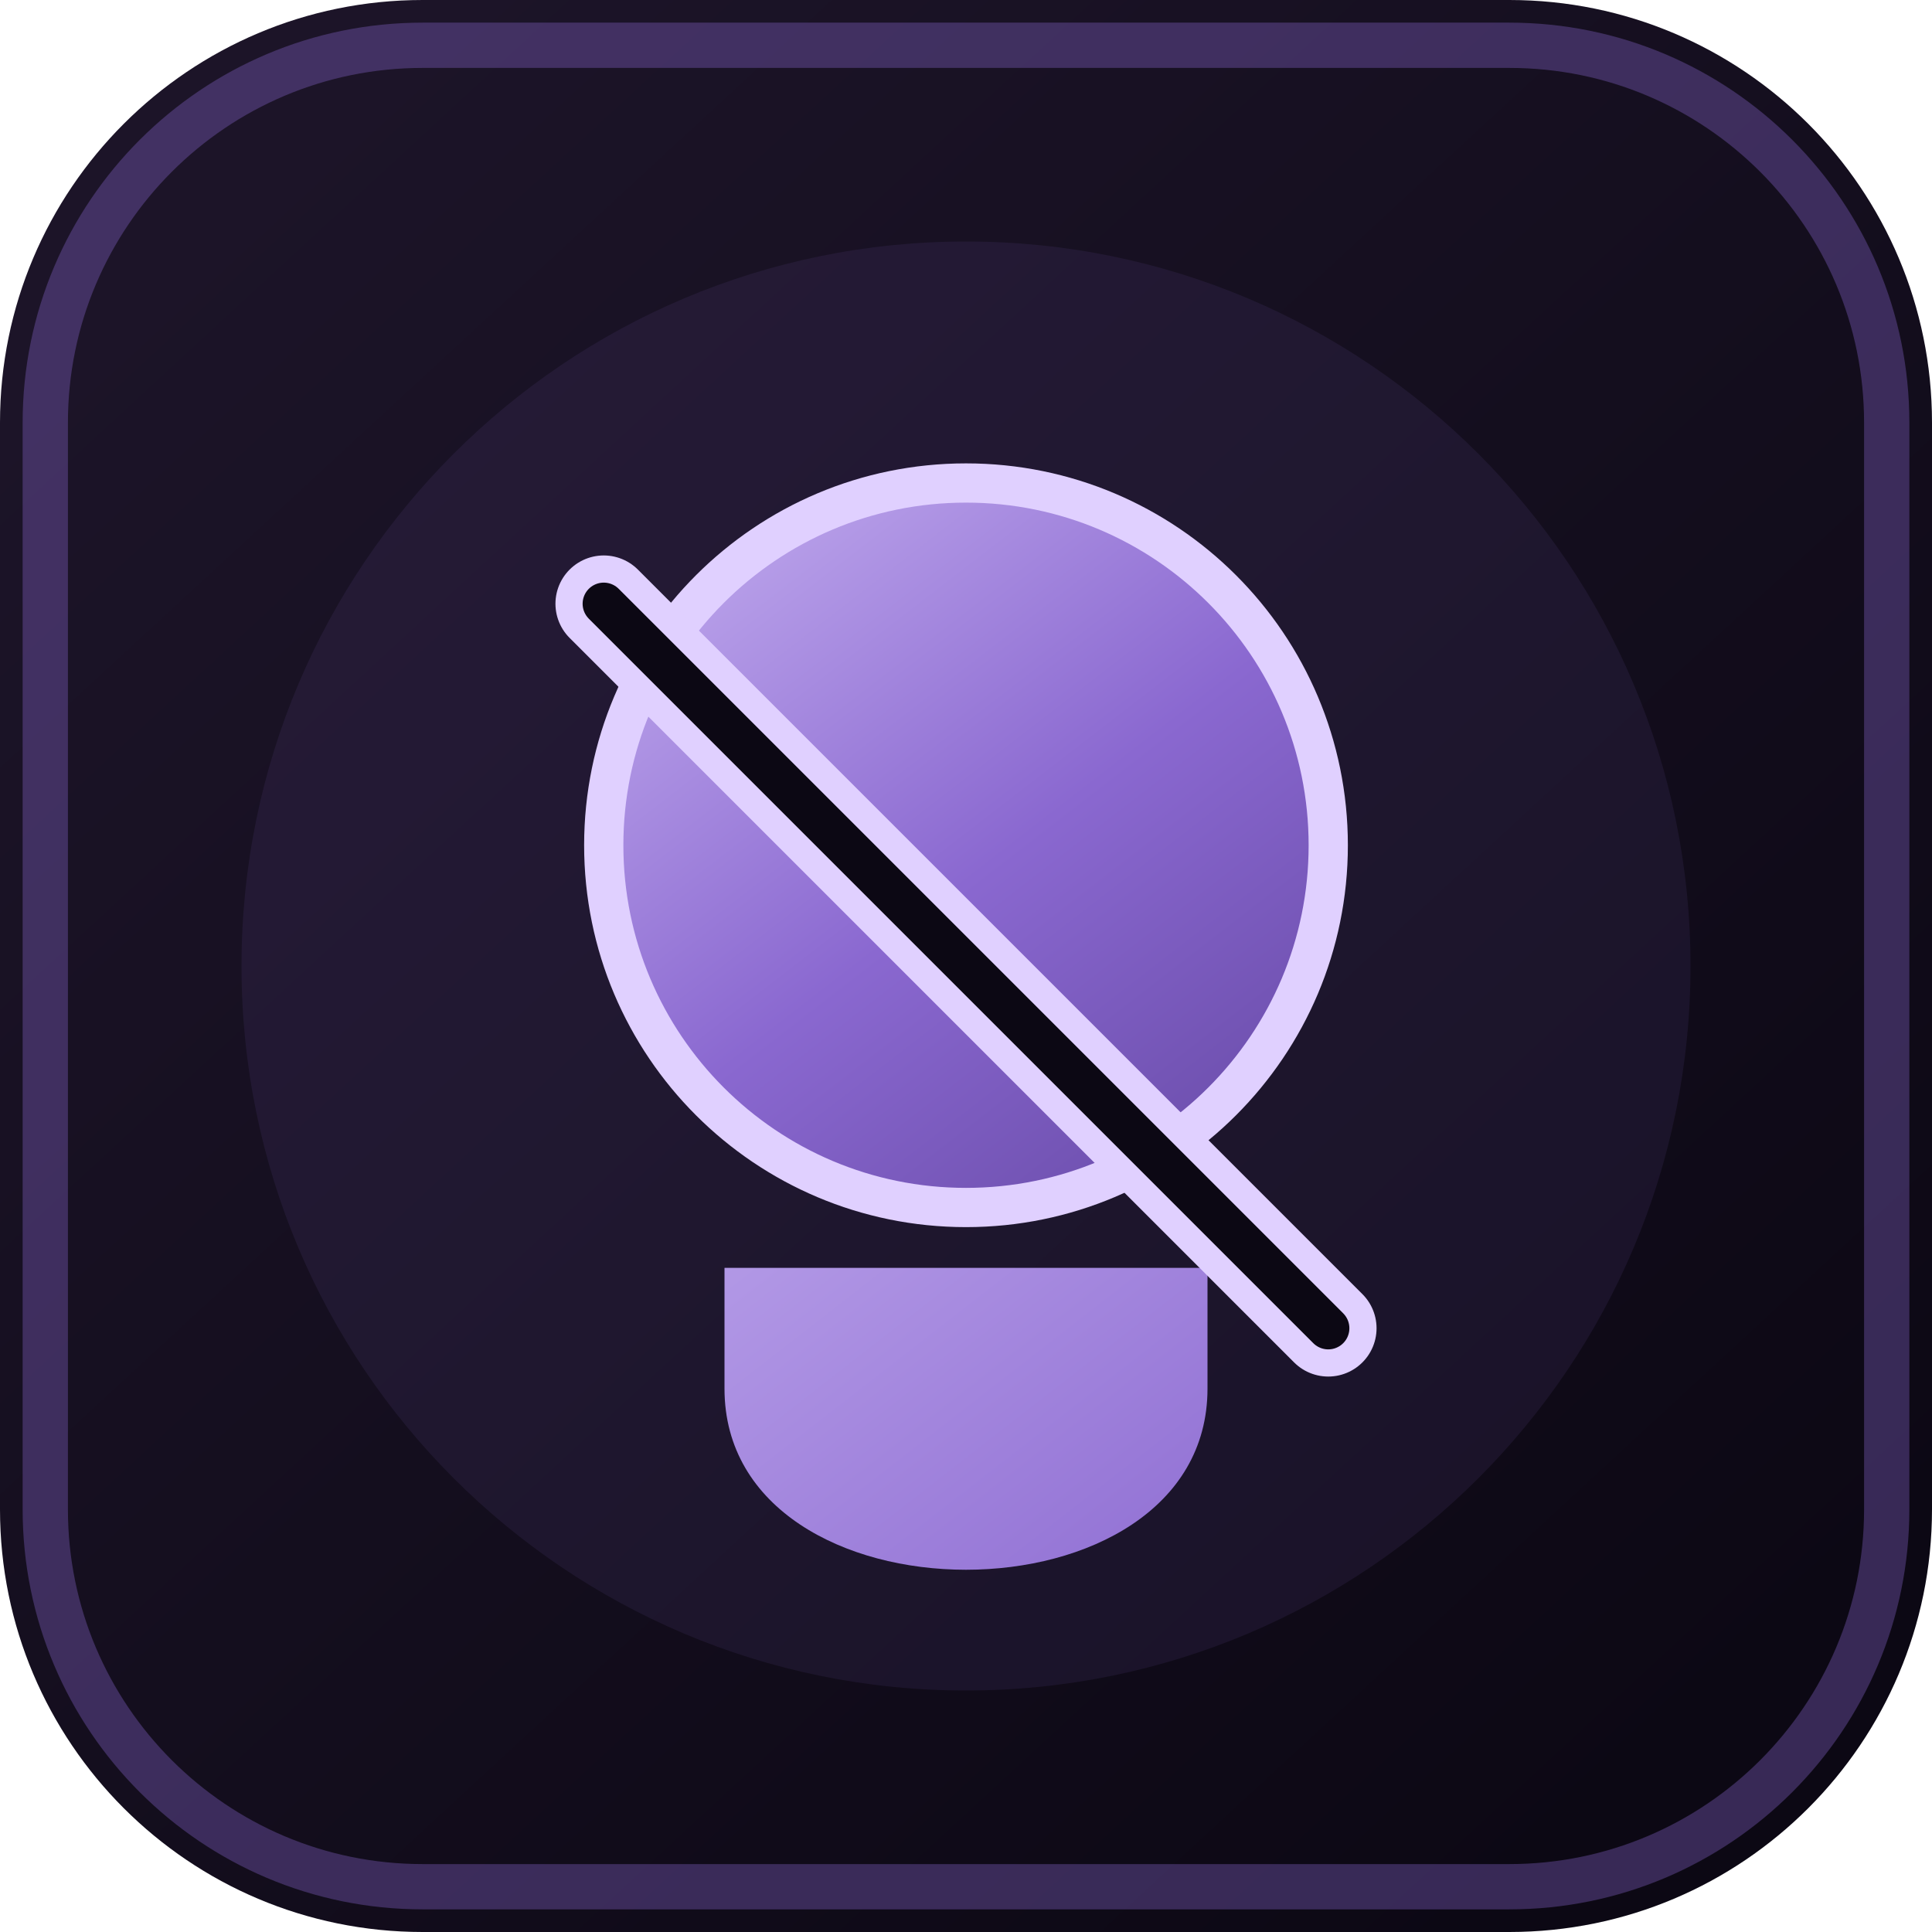
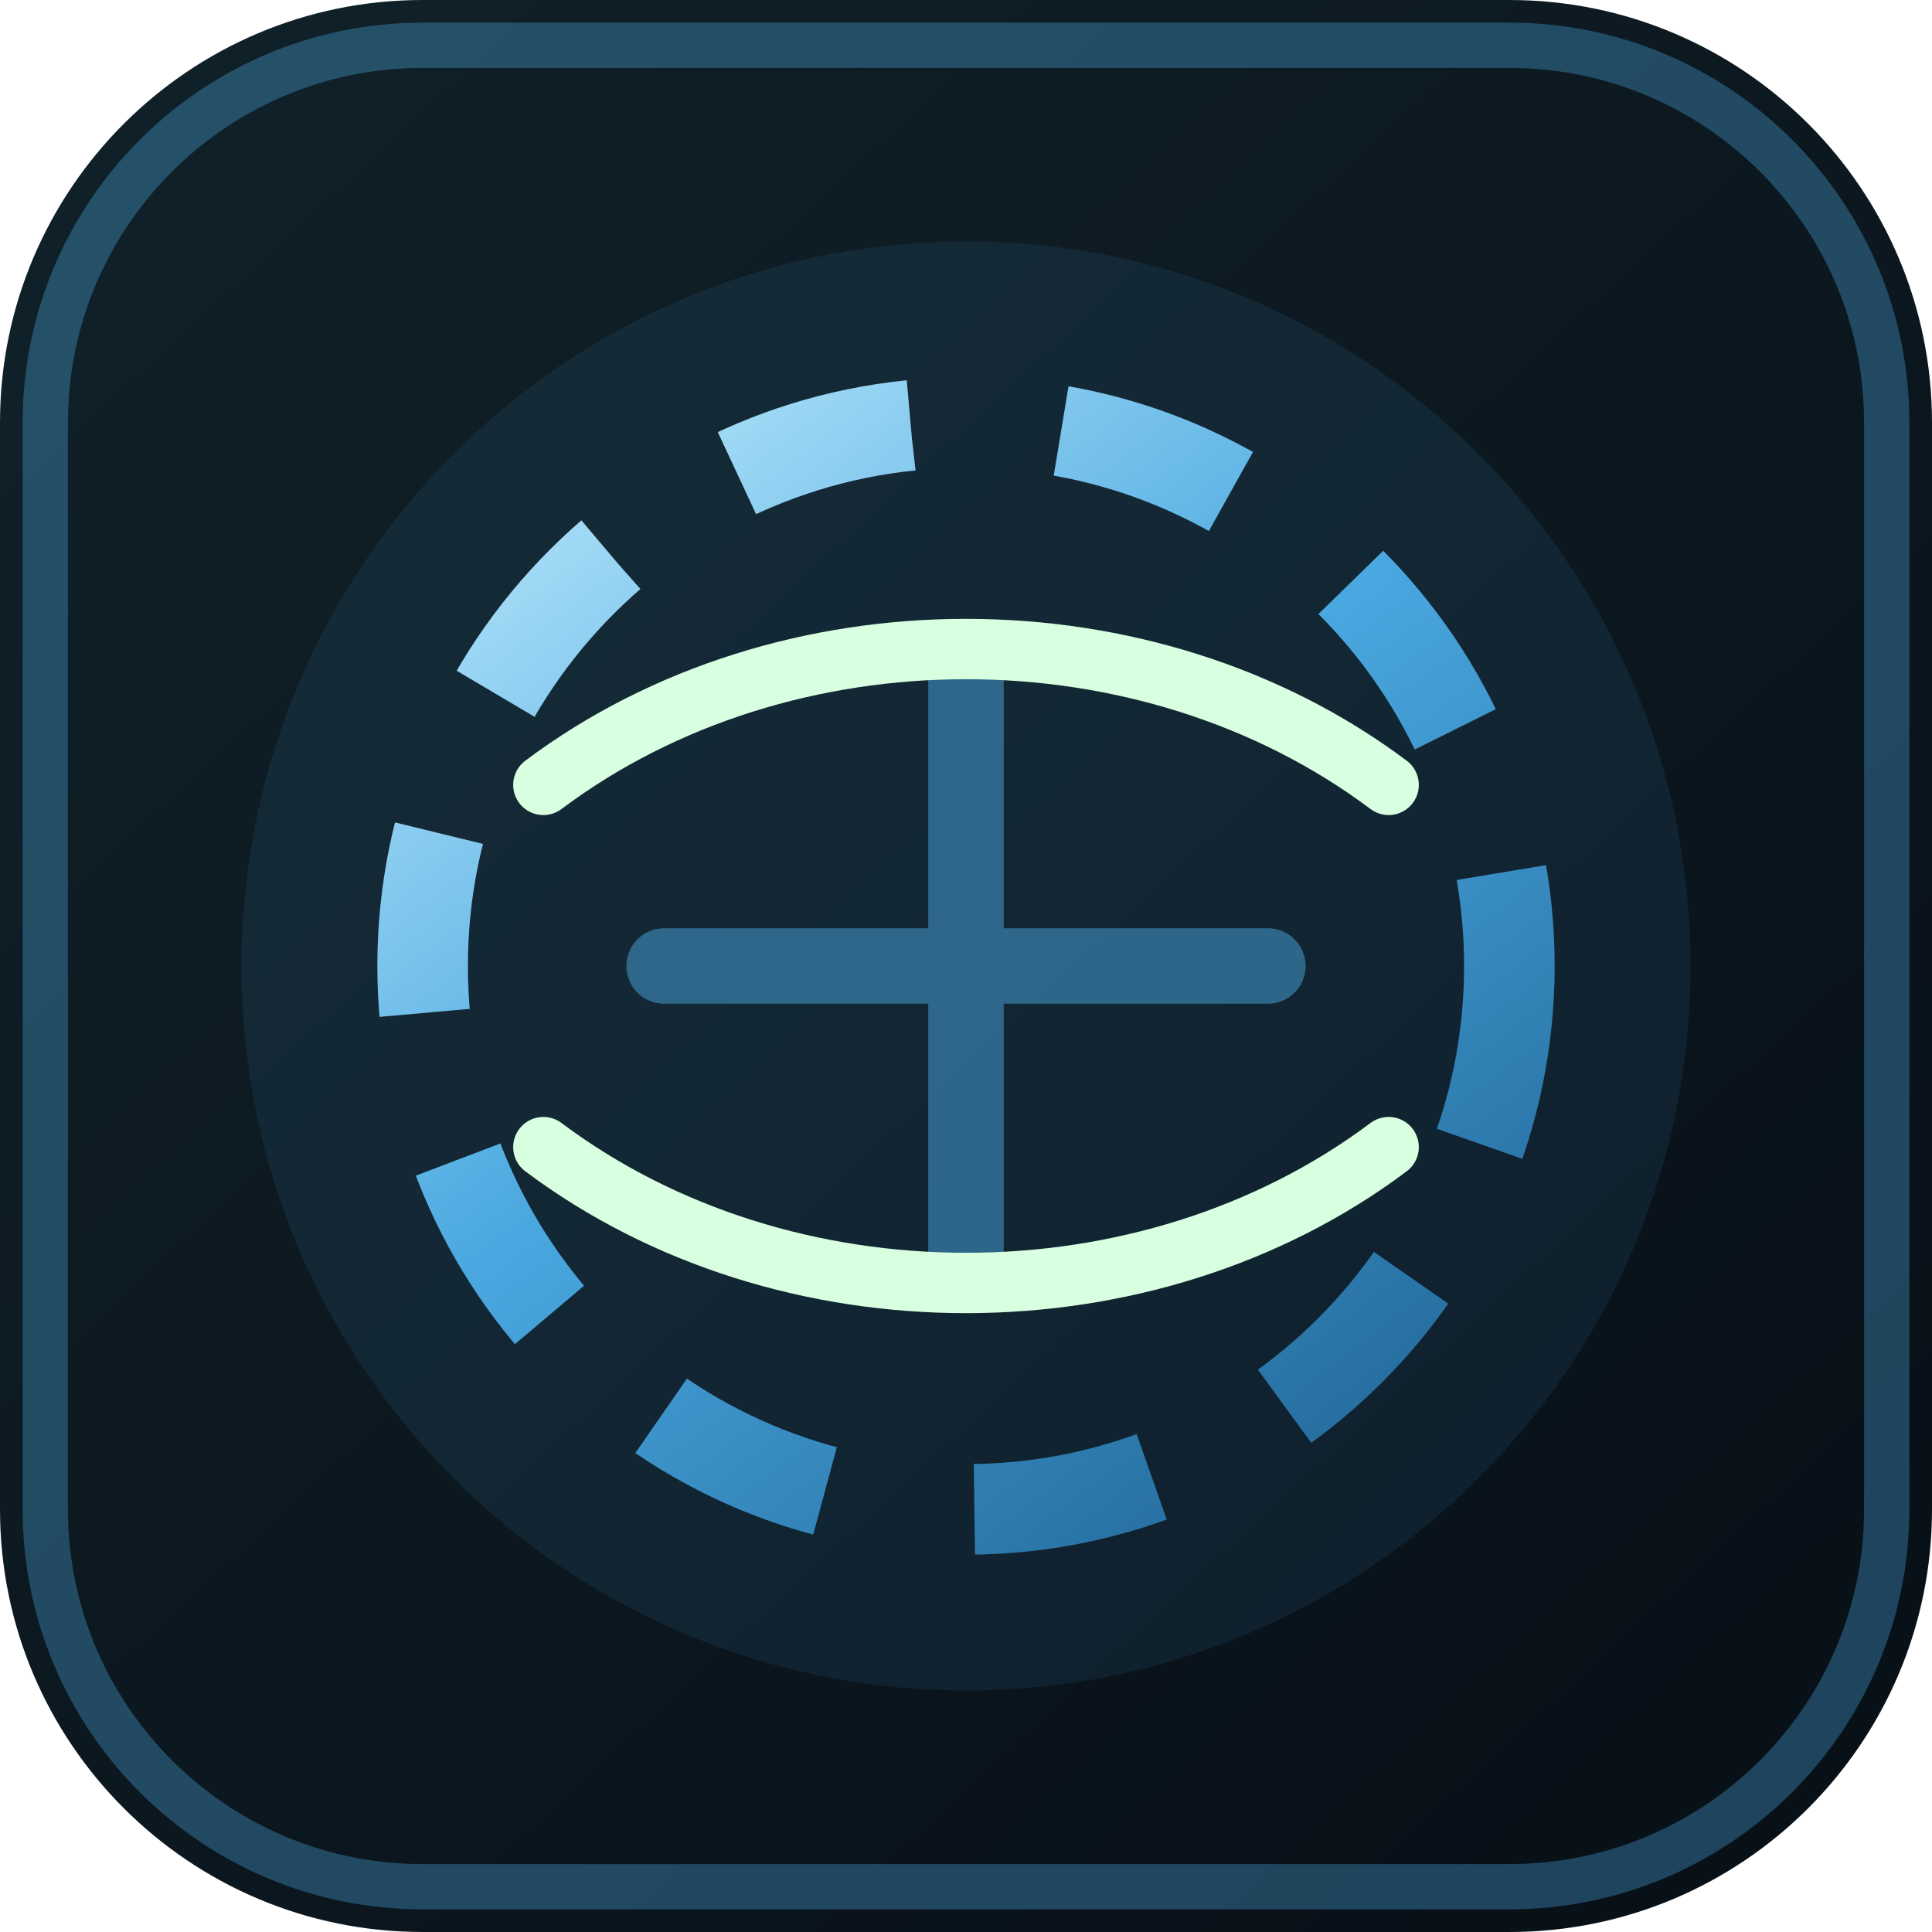
<svg xmlns="http://www.w3.org/2000/svg" viewBox="0 0 64 64" width="64" height="64" fill="none" aria-hidden="true">
  <defs>
    <linearGradient id="bg_abyss_priest_s2" x1="8" y1="6" x2="56" y2="58" gradientUnits="userSpaceOnUse">
-       <stop stop-color="#1c1428" />
-       <stop offset="1" stop-color="#0c0814" />
+       <stop stop-color="#102028" />
+       <stop offset="1" stop-color="#081018" />
    </linearGradient>
    <linearGradient id="a1_abyss_priest_s2" x1="16" y1="10" x2="50" y2="54" gradientUnits="userSpaceOnUse">
-       <stop stop-color="#E0D0FF" />
-       <stop offset=".45" stop-color="#8A68D0" />
-       <stop offset="1" stop-color="#402878" />
+       <stop stop-color="#C8F0FF" />
+       <stop offset=".45" stop-color="#4AA8E0" />
+       <stop offset="1" stop-color="#185888" />
    </linearGradient>
    <linearGradient id="a2_abyss_priest_s2" x1="20" y1="14" x2="48" y2="50" gradientUnits="userSpaceOnUse">
-       <stop stop-color="#E0D0FF" />
-       <stop offset="1" stop-color="#8A68D0" />
+       <stop stop-color="#C8F0FF" />
+       <stop offset="1" stop-color="#4AA8E0" />
    </linearGradient>
    <linearGradient id="a3_abyss_priest_s2" x1="24" y1="18" x2="44" y2="46" gradientUnits="userSpaceOnUse">
-       <stop stop-color="#8A68D0" />
-       <stop offset="1" stop-color="#402878" />
+       <stop stop-color="#4AA8E0" />
+       <stop offset="1" stop-color="#185888" />
    </linearGradient>
  </defs>
  <rect width="64" height="64" rx="14" fill="url(#bg_abyss_priest_s2)" />
-   <rect x="1.5" y="1.5" width="61" height="61" rx="12.5" stroke="#8A68D0" stroke-opacity=".35" stroke-width="1.5" />
-   <circle cx="32" cy="32" r="24" fill="#8A68D0" fill-opacity=".10" />
-   <circle cx="32" cy="28" r="12" fill="url(#a1_abyss_priest_s2)" stroke="#E0D0FF" stroke-width="1.3" />
-   <path d="M24 42H40V46C40 50 36 52 32 52C28 52 24 50 24 46V42Z" fill="url(#a2_abyss_priest_s2)" />
-   <path d="M20 20L44 44" stroke="#E0D0FF" stroke-width="3.2" stroke-linecap="round" />
-   <path d="M20 20L44 44" stroke="#0c0814" stroke-width="1.4" stroke-linecap="round" />
+   <rect x="1.5" y="1.5" width="61" height="61" rx="12.5" stroke="#4AA8E0" stroke-opacity=".35" stroke-width="1.5" />
+   <circle cx="32" cy="32" r="24" fill="#4AA8E0" fill-opacity=".10" />
+   <circle cx="32" cy="32" r="18" fill="none" stroke="url(#a1_abyss_priest_s2)" stroke-width="3" stroke-dasharray="6 5" />
+   <path d="M22 32H42M32 22V42" stroke="#4AA8E0" stroke-width="2.5" stroke-linecap="round" opacity=".5" />
+   <path d="M18 26C26 20 38 20 46 26" stroke="#D8FFE0" stroke-width="2" fill="none" stroke-linecap="round" />
+   <path d="M18 38C26 44 38 44 46 38" stroke="#D8FFE0" stroke-width="2" fill="none" stroke-linecap="round" />
</svg>
